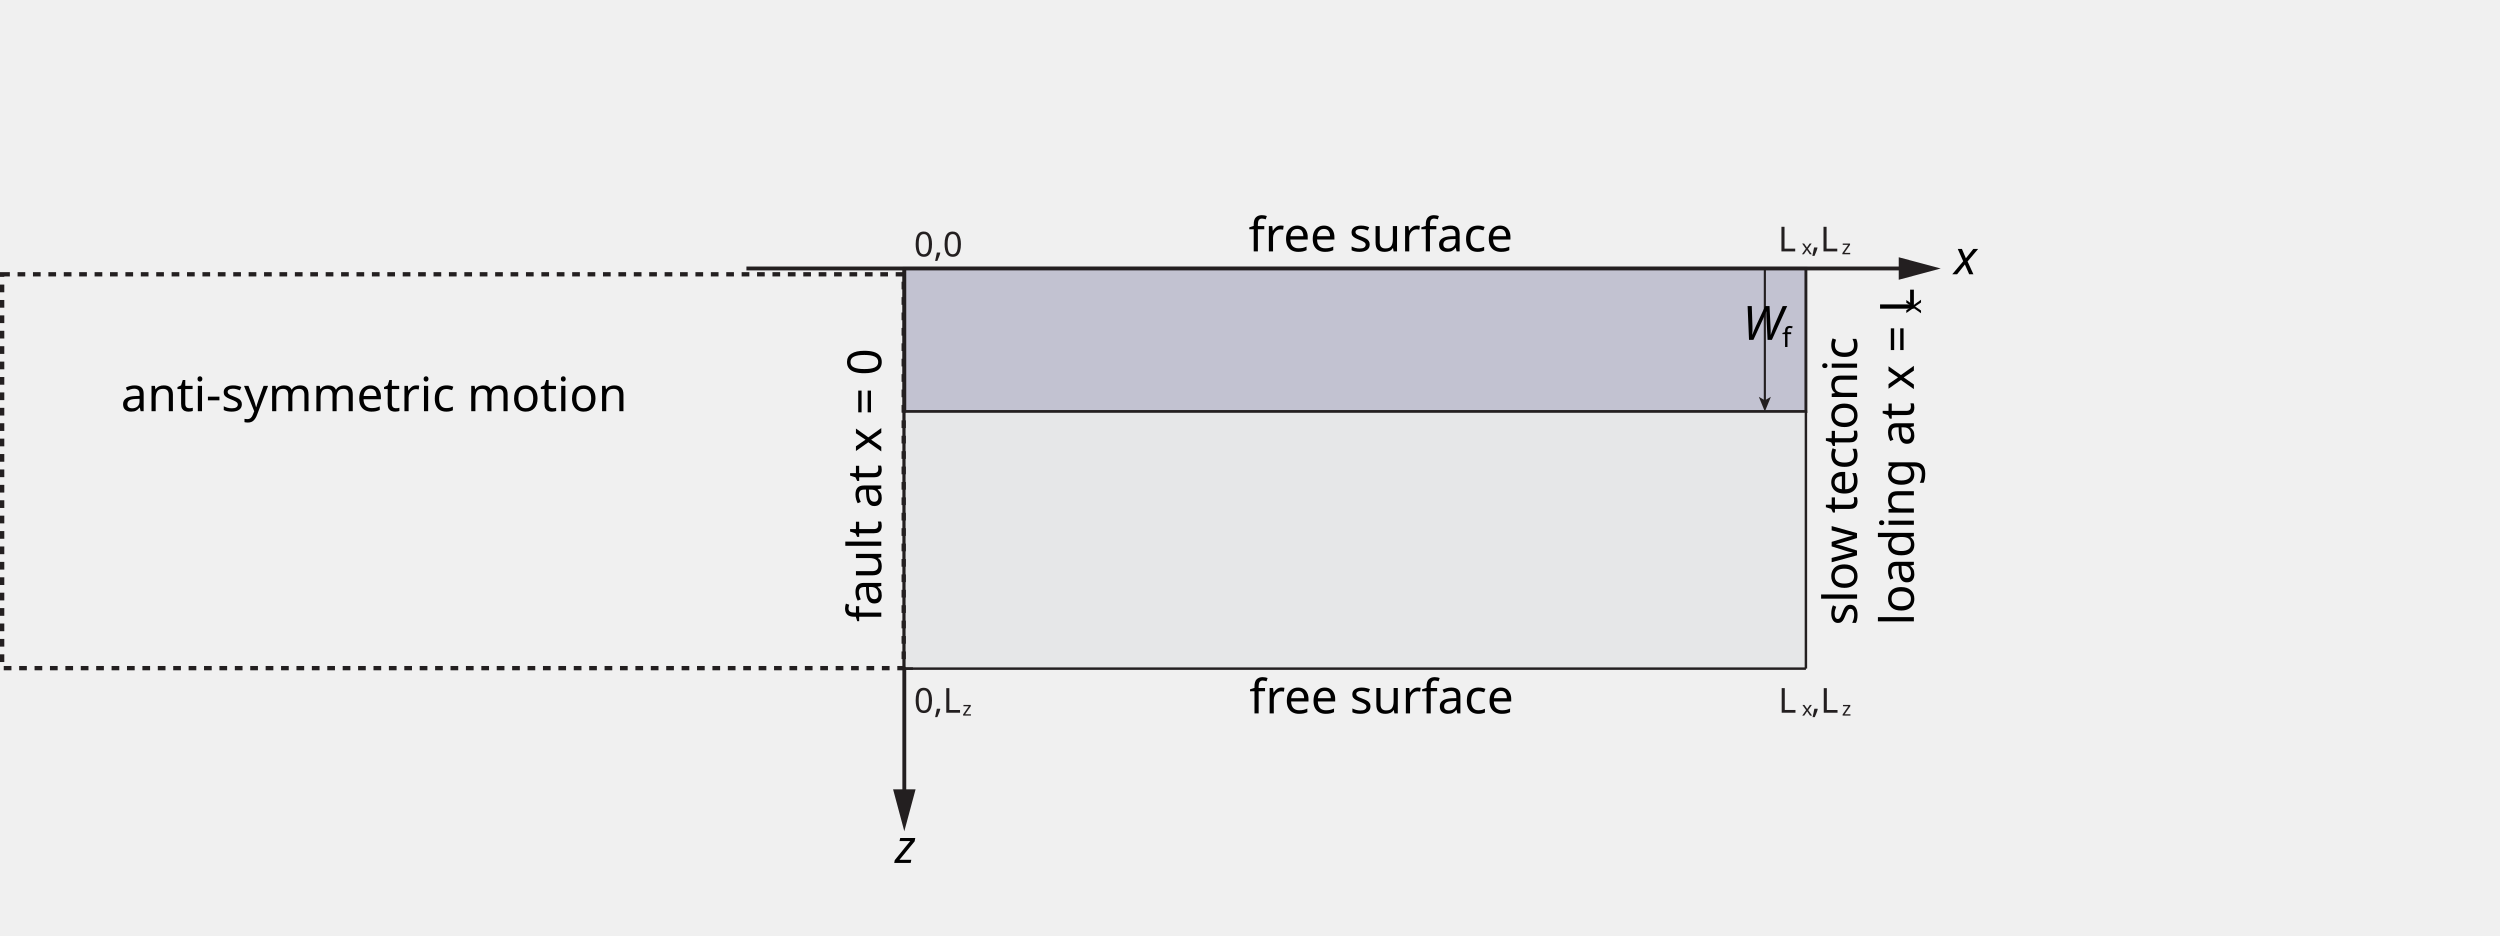
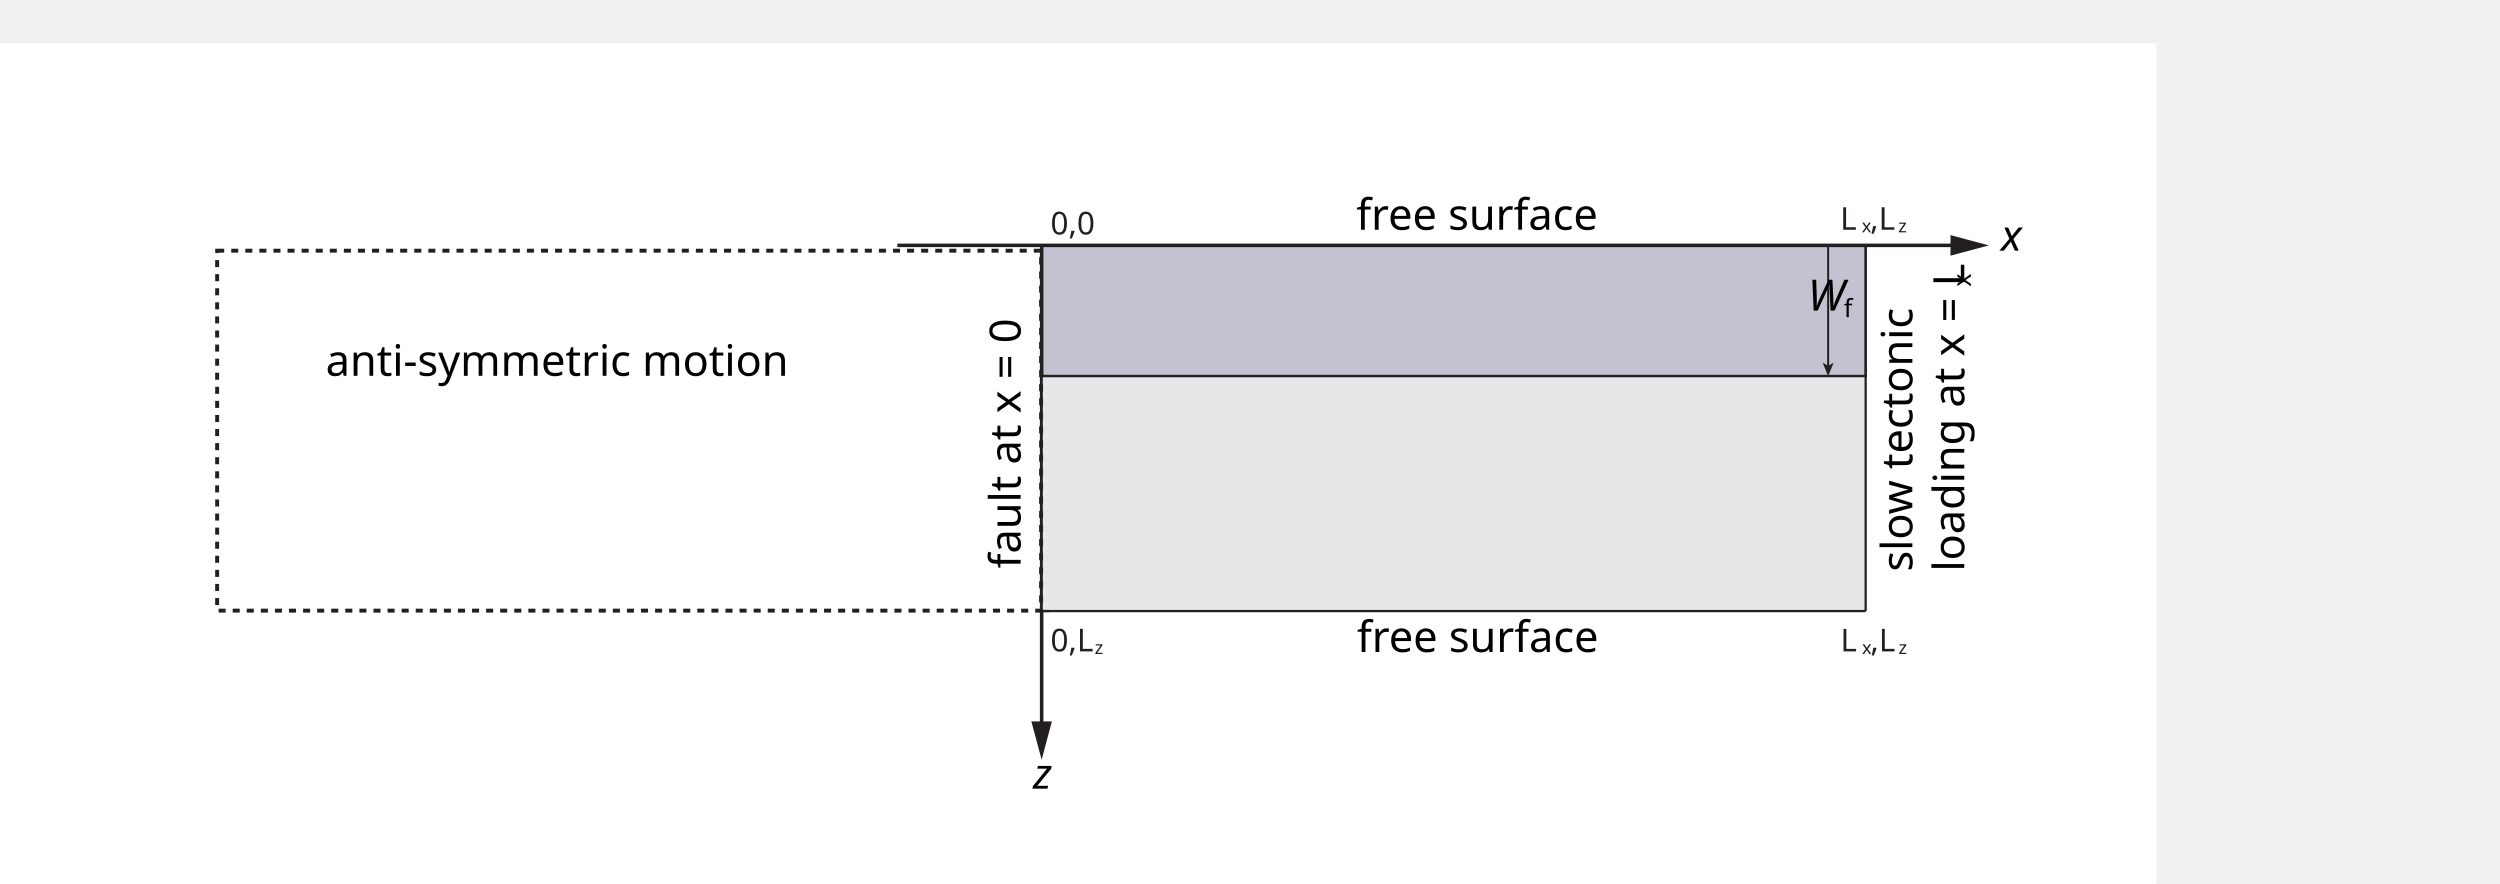
- <svg xmlns="http://www.w3.org/2000/svg" id="Layer_1" data-name="Layer 1" viewBox="0 0 580.94 217.32">
+ <svg xmlns="http://www.w3.org/2000/svg" id="Layer_1" data-name="Layer 1" viewBox="0 0 635.65 224.75">
  <defs>
    <style>
      .cls-1, .cls-2, .cls-3, .cls-4, .cls-5 {
        font-family: Times-Roman, 'Times Roman';
      }

      .cls-1, .cls-6, .cls-4 {
        fill: #231f20;
      }

      .cls-1, .cls-4 {
        font-size: 8px;
      }

      .cls-2 {
        font-size: 7.2px;
      }

      .cls-2, .cls-7, .cls-3, .cls-5, .cls-8 {
        fill: #000;
      }

-       .cls-6, .cls-9, .cls-10, .cls-11 {
+       .cls-6, .cls-9, .cls-10, .cls-11, .cls-12 {
        stroke-width: 0px;
      }

      .cls-7, .cls-3 {
        font-size: 11px;
      }

      .cls-7, .cls-8 {
        font-family: Times-Italic, 'Times Italic';
        font-style: italic;
      }

-       .cls-12 {
+       .cls-13 {
        stroke-width: .5px;
      }

-       .cls-12, .cls-13 {
+       .cls-13, .cls-14 {
        stroke-linejoin: round;
      }

-       .cls-12, .cls-13, .cls-14, .cls-10, .cls-15, .cls-16 {
+       .cls-13, .cls-14, .cls-15, .cls-10, .cls-16, .cls-17 {
        fill: none;
      }

-       .cls-12, .cls-13, .cls-14, .cls-15, .cls-16 {
+       .cls-13, .cls-14, .cls-15, .cls-16, .cls-17 {
        stroke: #231f20;
      }

      .cls-9 {
        fill: #c2c2d1;
      }

      .cls-4 {
        letter-spacing: 0em;
      }

-       .cls-13 {
+       .cls-14 {
        stroke-width: .9px;
      }

-       .cls-14 {
+       .cls-15 {
        stroke-width: .67px;
      }

-       .cls-17 {
+       .cls-18 {
        clip-path: url(#clippath-4);
      }

-       .cls-18 {
+       .cls-19 {
        clip-path: url(#clippath-12);
      }

-       .cls-19 {
+       .cls-20 {
        clip-path: url(#clippath);
      }

-       .cls-15 {
+       .cls-16 {
        stroke-dasharray: 0 0 1.79 1.79;
        stroke-miterlimit: 10;
      }

      .cls-11 {
        fill: #e6e7e8;
      }

-       .cls-16 {
+       .cls-17 {
        stroke-width: .57px;
+       }
+ 
+       .cls-12 {
+         fill: #fff;
      }

      .cls-5 {
        font-size: 6.41px;
      }

      .cls-8 {
        font-size: 10.8px;
      }
    </style>
    <clipPath id="clippath">
-       <polygon class="cls-10" points="135.82 206.3 493.18 217.32 493.18 11.01 135.82 0 135.82 206.3" />
+       <polygon class="cls-10" points="190.53 206.3 547.88 217.32 547.88 11.01 190.53 0 190.53 206.3" />
    </clipPath>
    <clipPath id="clippath-4">
-       <polygon class="cls-10" points="135.82 0 493.18 11.01 493.18 217.32 135.82 206.3 135.82 0" />
+       <polygon class="cls-10" points="190.53 0 547.88 11.01 547.88 217.32 190.53 206.3 190.53 0" />
    </clipPath>
    <clipPath id="clippath-12">
-       <polygon class="cls-10" points="135.82 0 493.18 11.01 493.18 217.32 135.82 206.3 135.82 0" />
+       <polygon class="cls-10" points="190.53 0 547.88 11.01 547.88 217.32 190.53 206.3 190.53 0" />
    </clipPath>
  </defs>
-   <g class="cls-19">
-     <rect class="cls-9" x="210.1" y="62.37" width="209.55" height="33.27" />
-     <rect class="cls-14" x="210.1" y="62.37" width="209.55" height="33.27" />
-     <path class="cls-12" d="M320.69,122.41h.61M367.89,122.41h-.62" />
-     <line class="cls-13" x1="210.14" y1="185.2" x2="210.14" y2="62.37" />
-     <polygon class="cls-6" points="212.76 183.42 210.14 193.17 207.53 183.42 212.76 183.42" />
-     <line class="cls-13" x1="173.45" y1="62.39" x2="443" y2="62.39" />
-     <polygon class="cls-6" points="441.22 65.01 450.98 62.39 441.22 59.78 441.22 65.01" />
-     <text class="cls-2" transform="translate(289.61 120.61)">
+   <rect class="cls-12" y="11.01" width="548.31" height="213.74" />
+   <g class="cls-20">
+     <rect class="cls-9" x="264.81" y="62.37" width="209.55" height="33.27" />
+     <rect class="cls-15" x="264.81" y="62.37" width="209.55" height="33.27" />
+     <path class="cls-13" d="M375.39,122.41h.61M422.59,122.41h-.62" />
+     <line class="cls-14" x1="264.85" y1="185.2" x2="264.85" y2="62.37" />
+     <polygon class="cls-6" points="267.46 183.42 264.85 193.17 262.23 183.42 267.46 183.42" />
+     <line class="cls-14" x1="228.16" y1="62.39" x2="497.71" y2="62.39" />
+     <polygon class="cls-6" points="495.93 65.01 505.68 62.39 495.93 59.78 495.93 65.01" />
+     <text class="cls-2" transform="translate(344.31 120.61)">
      <tspan x="0" y="0">linear elastic bulk</tspan>
    </text>
-     <text class="cls-3" transform="translate(204.79 144.52) rotate(-90)">
+     <text class="cls-3" transform="translate(259.5 144.52) rotate(-90)">
      <tspan x="0" y="0">fault at x = 0</tspan>
    </text>
-     <rect class="cls-11" x="210.15" y="95.64" width="209.5" height="59.73" />
-     <text class="cls-3" transform="translate(290.13 58.42)">
+     <rect class="cls-11" x="264.86" y="95.64" width="209.5" height="59.73" />
+     <text class="cls-3" transform="translate(344.84 58.42)">
      <tspan x="0" y="0">free surface</tspan>
    </text>
-     <text class="cls-8" transform="translate(207.95 200.52)">
+     <text class="cls-8" transform="translate(262.66 200.52)">
      <tspan x="0" y="0">z</tspan>
    </text>
-     <text class="cls-7" transform="translate(454.06 63.74)">
+     <text class="cls-7" transform="translate(508.76 63.74)">
      <tspan x="0" y="0">x</tspan>
    </text>
-     <g class="cls-17">
+     <g class="cls-18">
      <text />
    </g>
-     <g class="cls-18">
-       <polyline class="cls-16" points="210.15 155.37 210.15 95.64 419.65 95.64 419.65 155.37" />
-       <line class="cls-16" x1="210.15" y1="155.37" x2="212.15" y2="155.37" />
-       <line class="cls-16" x1="210.15" y1="155.37" x2="419.65" y2="155.37" />
+     <g class="cls-19">
+       <polyline class="cls-17" points="264.86 155.37 264.86 95.64 474.36 95.64 474.36 155.37" />
+       <line class="cls-17" x1="264.86" y1="155.37" x2="266.86" y2="155.37" />
+       <line class="cls-17" x1="264.86" y1="155.37" x2="474.36" y2="155.37" />
    </g>
  </g>
-   <text class="cls-3" transform="translate(290.31 165.77)">
+   <text class="cls-3" transform="translate(345.01 165.77)">
    <tspan x="0" y="0">free surface</tspan>
  </text>
-   <text class="cls-3" transform="translate(431.54 145.32) rotate(-90)">
+   <text class="cls-3" transform="translate(486.24 145.32) rotate(-90)">
    <tspan x="0" y="0">slow tectonic </tspan>
    <tspan x="0" y="13.2">loading at x = L </tspan>
  </text>
-   <text class="cls-3" transform="translate(446.4 72.91) rotate(-90) scale(.58)">
+   <text class="cls-3" transform="translate(501.11 72.91) rotate(-90) scale(.58)">
    <tspan x="0" y="0">x</tspan>
  </text>
-   <text class="cls-1" transform="translate(413.18 58.42)">
+   <text class="cls-1" transform="translate(467.88 58.42)">
    <tspan x="0" y="0">L </tspan>
  </text>
-   <text class="cls-4" transform="translate(418.65 59.08) scale(.58)">
+   <text class="cls-4" transform="translate(473.36 59.08) scale(.58)">
    <tspan x="0" y="0">x</tspan>
  </text>
-   <text class="cls-1" transform="translate(420.81 58.42)">
+   <text class="cls-1" transform="translate(475.52 58.42)">
    <tspan x="0" y="0">,L </tspan>
  </text>
-   <text class="cls-1" transform="translate(427.94 59.08) scale(.58)">
+   <text class="cls-1" transform="translate(482.64 59.08) scale(.58)">
    <tspan x="0" y="0">z</tspan>
  </text>
-   <text class="cls-1" transform="translate(212.39 59.6)">
+   <text class="cls-1" transform="translate(267.1 59.6)">
    <tspan x="0" y="0">0,0</tspan>
  </text>
-   <text class="cls-1" transform="translate(413.24 165.62)">
+   <text class="cls-1" transform="translate(467.95 165.62)">
    <tspan x="0" y="0">L </tspan>
  </text>
-   <text class="cls-4" transform="translate(418.71 166.29) scale(.58)">
+   <text class="cls-4" transform="translate(473.42 166.29) scale(.58)">
    <tspan x="0" y="0">x</tspan>
  </text>
-   <text class="cls-1" transform="translate(420.87 165.62)">
+   <text class="cls-1" transform="translate(475.58 165.62)">
    <tspan x="0" y="0">,L </tspan>
  </text>
-   <text class="cls-1" transform="translate(428 166.29) scale(.58)">
+   <text class="cls-1" transform="translate(482.71 166.29) scale(.58)">
    <tspan x="0" y="0">z</tspan>
  </text>
-   <text class="cls-1" transform="translate(212.39 165.62)">
+   <text class="cls-1" transform="translate(267.1 165.62)">
    <tspan x="0" y="0">0,L </tspan>
  </text>
-   <text class="cls-1" transform="translate(223.62 166.29) scale(.58)">
+   <text class="cls-1" transform="translate(278.33 166.29) scale(.58)">
    <tspan x="0" y="0">z</tspan>
  </text>
-   <rect class="cls-15" x=".5" y="63.74" width="209.5" height="91.52" />
-   <text class="cls-3" transform="translate(28.1 95.55)">
+   <rect class="cls-16" x="55.21" y="63.74" width="209.5" height="91.52" />
+   <text class="cls-3" transform="translate(82.81 95.55)">
    <tspan x="0" y="0">anti-symmetric motion</tspan>
  </text>
-   <line class="cls-10" x1="409.06" y1="83.26" x2="410.47" y2="92.71" />
-   <line class="cls-10" x1="409.06" y1="83.26" x2="409.76" y2="95.64" />
+   <line class="cls-10" x1="463.76" y1="83.26" x2="465.18" y2="92.71" />
+   <line class="cls-10" x1="463.76" y1="83.26" x2="464.47" y2="95.64" />
  <g>
-     <line class="cls-12" x1="410.11" y1="93.2" x2="410.11" y2="62.15" />
-     <polygon class="cls-6" points="410.11 95.64 411.51 92.21 410.11 93.02 408.71 92.21 410.11 95.64" />
+     <line class="cls-13" x1="464.82" y1="93.2" x2="464.82" y2="62.15" />
+     <polygon class="cls-6" points="464.82 95.64 466.22 92.21 464.82 93.02 463.42 92.21 464.82 95.64" />
  </g>
-   <polyline class="cls-10" points="410.11 62.15 411.41 65.22 410.11 64.67 408.82 65.22 410.11 62.15" />
-   <text class="cls-7" transform="translate(404.93 78.98)">
+   <polyline class="cls-10" points="464.82 62.15 466.11 65.22 464.82 64.67 463.52 65.22 464.82 62.15" />
+   <text class="cls-7" transform="translate(459.64 78.98)">
    <tspan x="0" y="0">W</tspan>
  </text>
-   <text class="cls-5" transform="translate(414.1 80.64)">
+   <text class="cls-5" transform="translate(468.8 80.64)">
    <tspan x="0" y="0">f</tspan>
  </text>
</svg>
